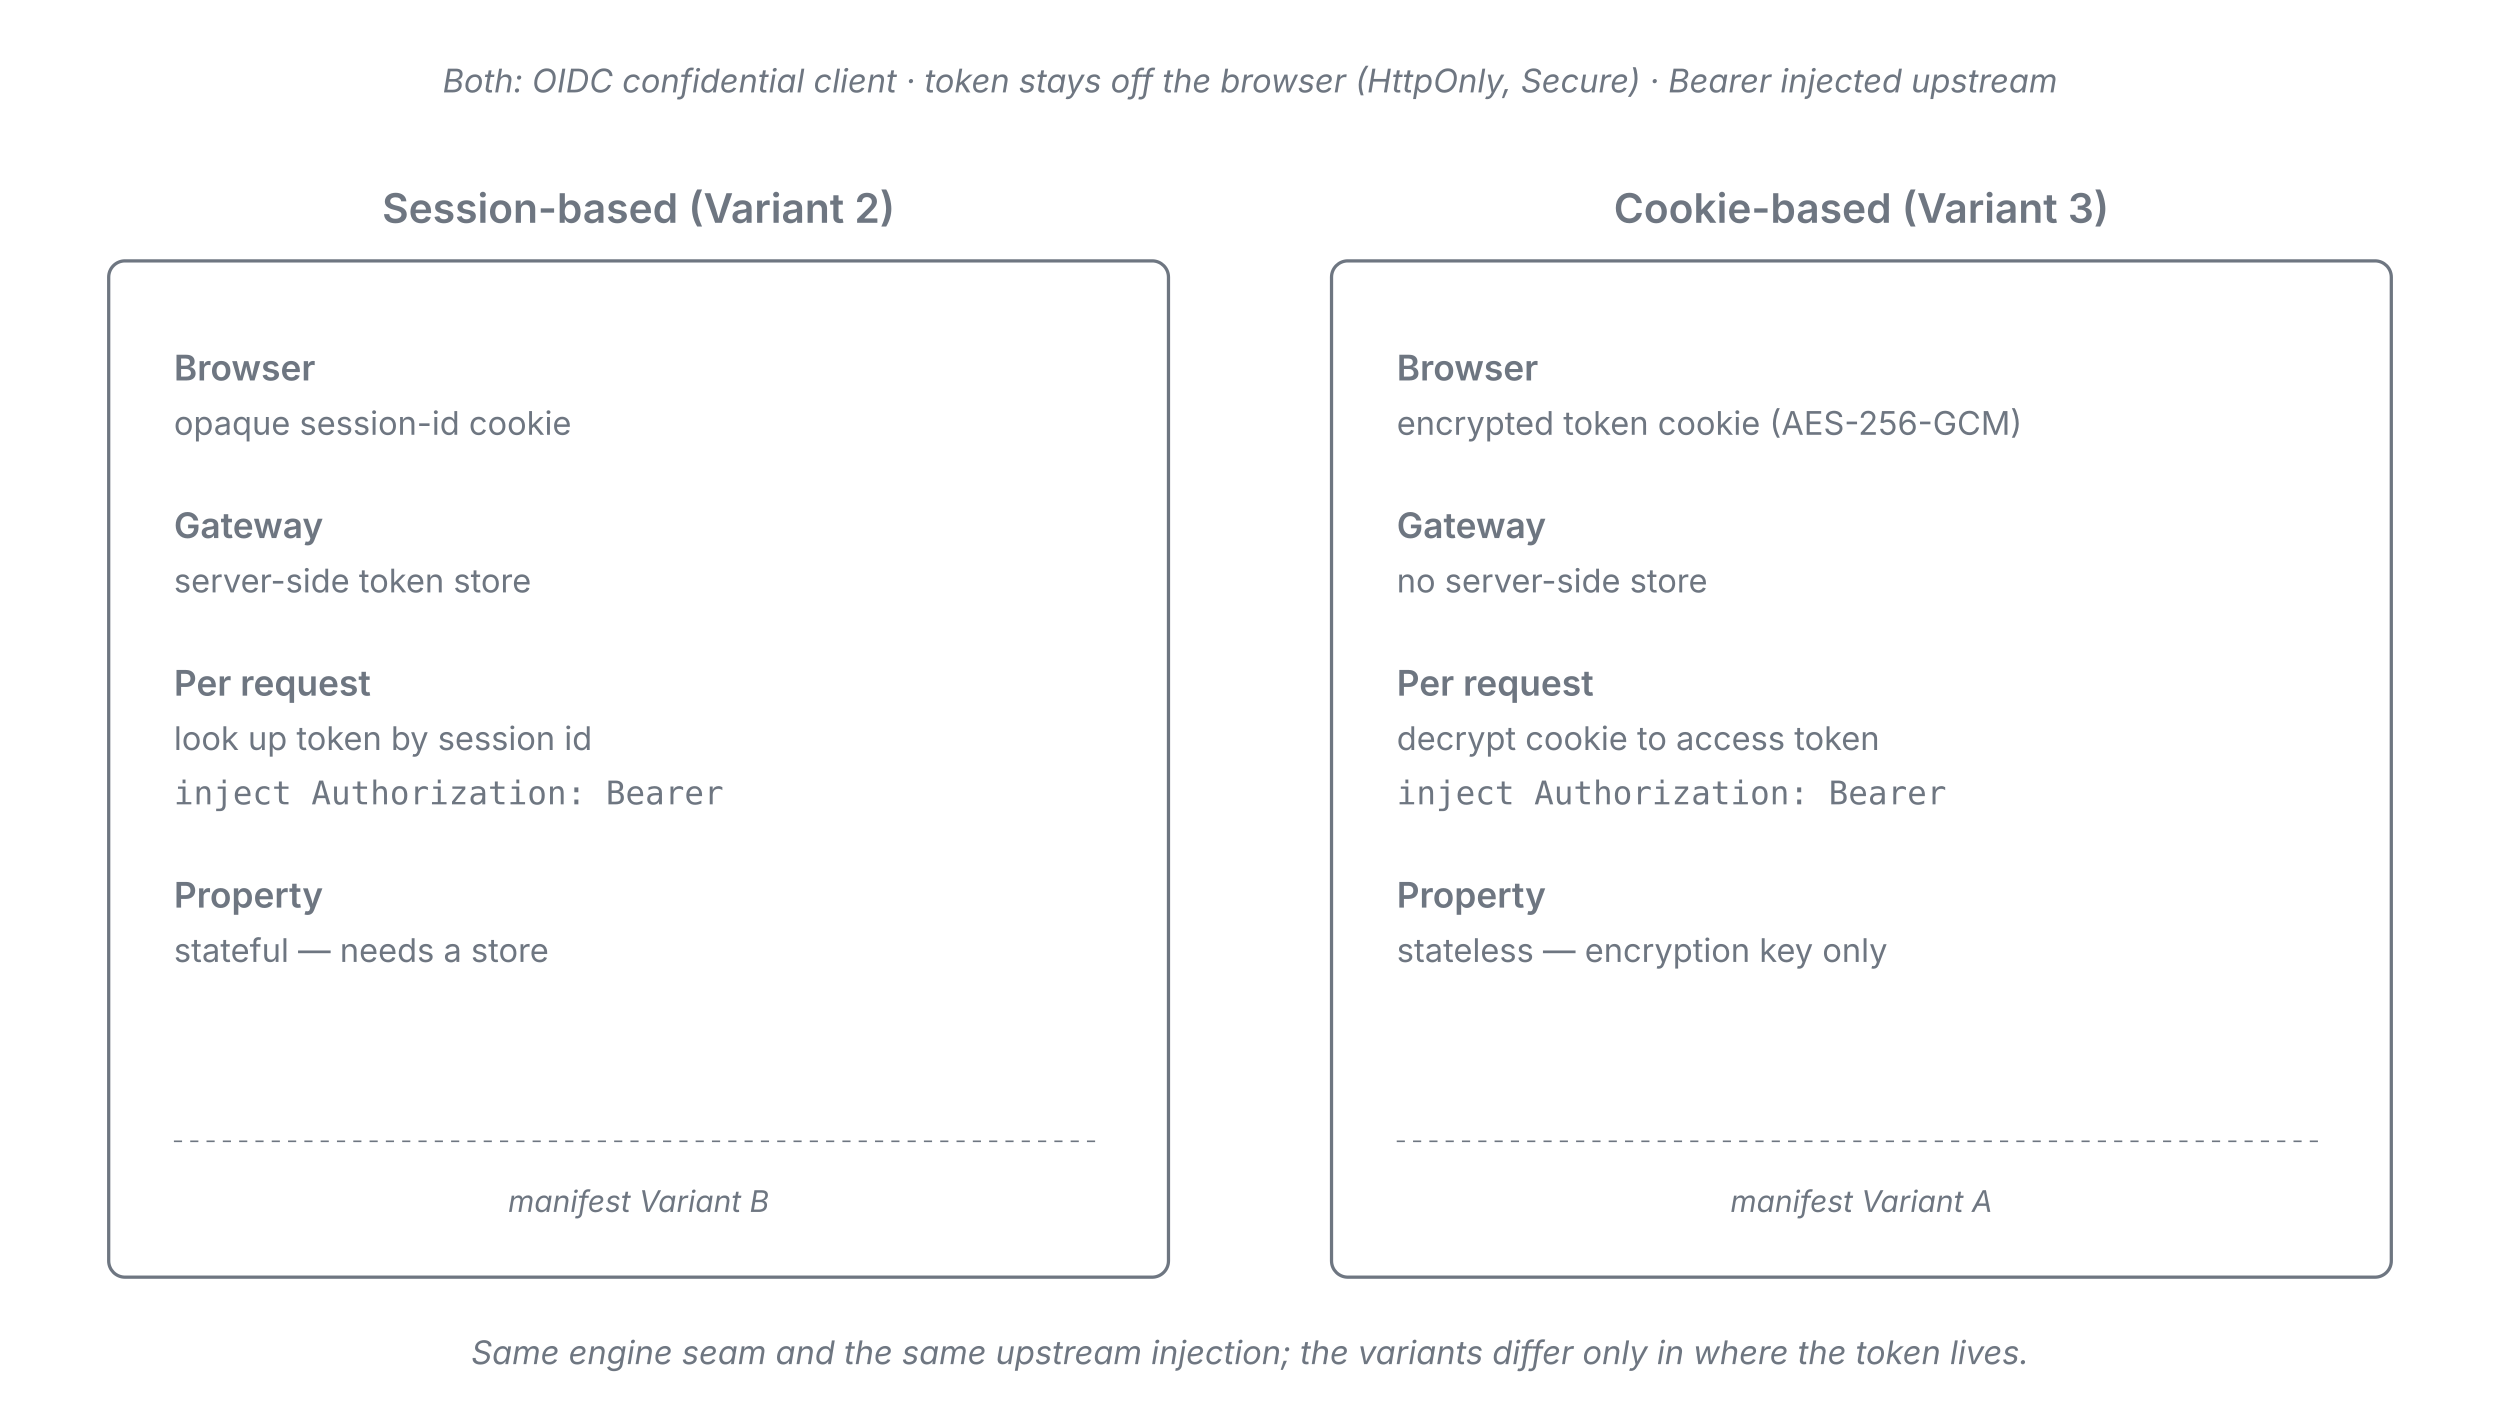
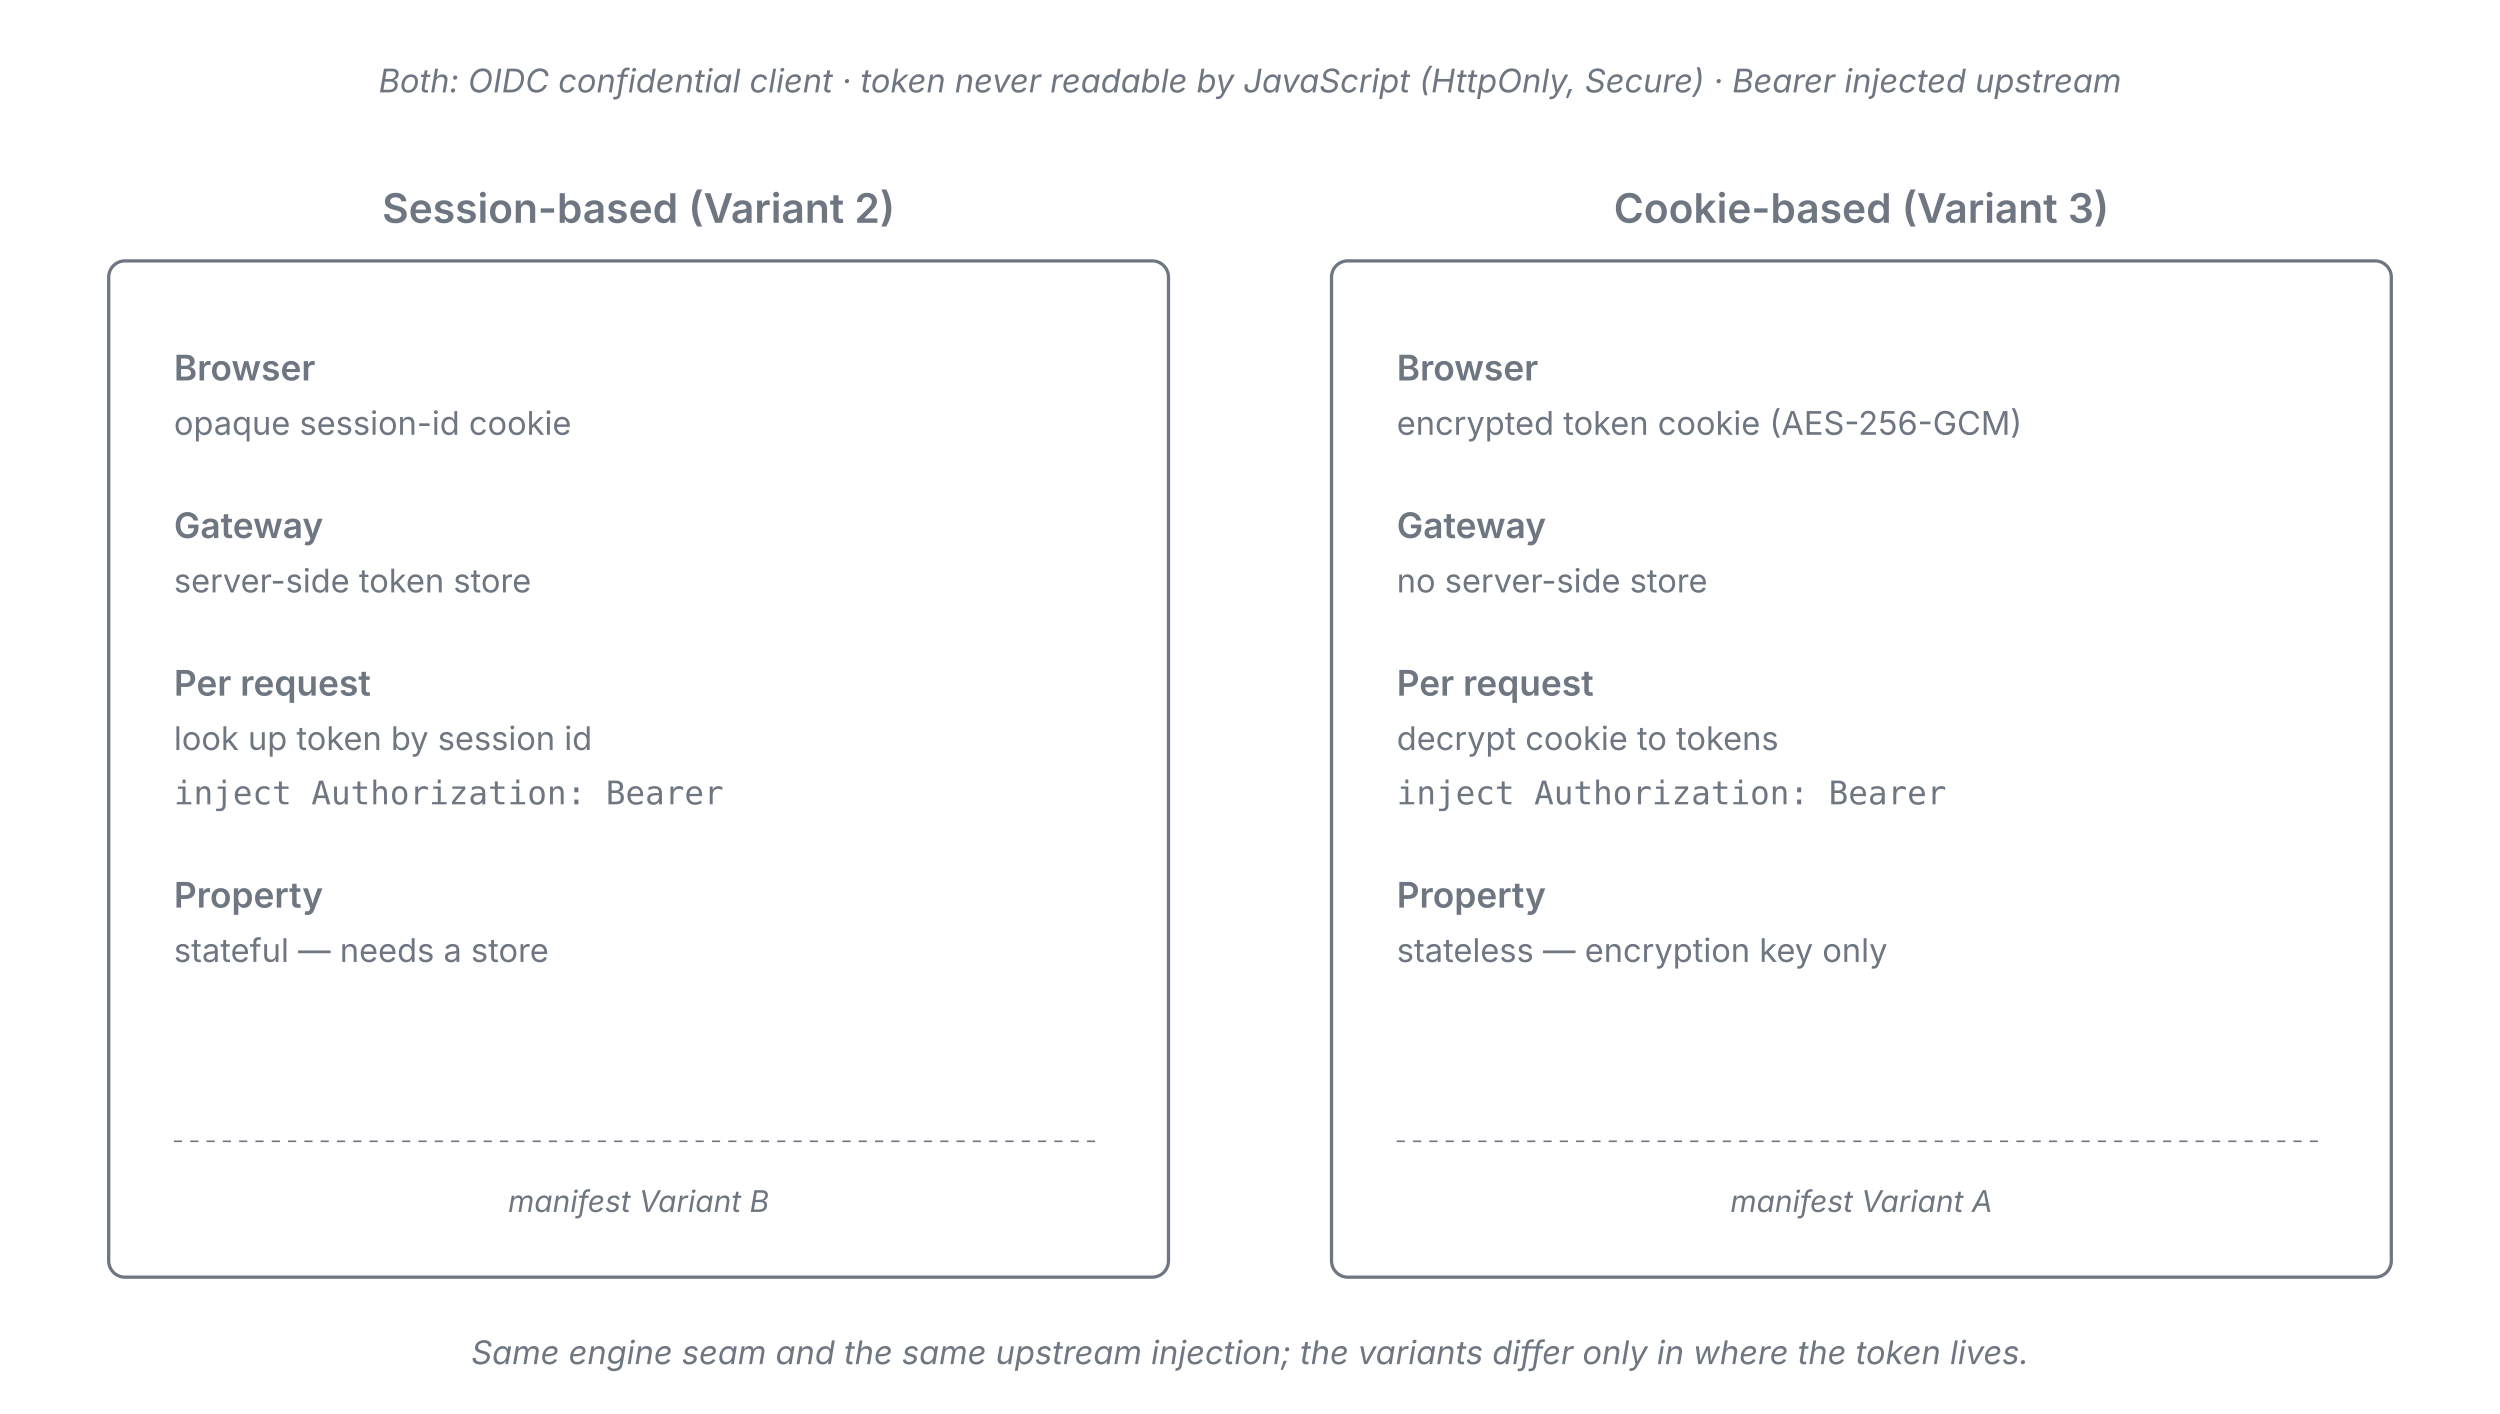
<svg xmlns="http://www.w3.org/2000/svg" viewBox="0 0 920 520" role="img" aria-labelledby="title desc" font-family="ui-sans-serif, -apple-system, system-ui, 'Segoe UI', sans-serif">
  <defs>
    <style>
      .col-header { font-size: 15px; font-weight: 600; fill: #6e7681; text-anchor: middle; }
      .cat        { font-size: 13px; font-weight: 600; fill: #6e7681; }
      .desc       { font-size: 12px; fill: #6e7681; }
      .mono       { font-size: 12px; fill: #6e7681; font-family: ui-monospace, "SF Mono", Menlo, Consolas, monospace; }
      .col-sub    { font-size: 11px; fill: #6e7681; text-anchor: middle; font-style: italic; }
      .banner     { font-size: 12px; fill: #6e7681; text-anchor: middle; font-style: italic; }
      .caption    { font-size: 12px; fill: #6e7681; text-anchor: middle; font-style: italic; }
      .stroke     { stroke: #6e7681; stroke-width: 1.2; fill: none; }
      .sep        { stroke: #6e7681; stroke-width: 0.6; stroke-dasharray: 3 3; }
    </style>
  </defs>
-   <text x="460" y="34" class="banner">Both: OIDC confidential client · token stays off the browser (HttpOnly, Secure) · Bearer injected upstream</text>
+   <text x="460" y="34" class="banner">Both: OIDC confidential client · token never readable by JavaScript (HttpOnly, Secure) · Bearer injected upstream</text>
  <text x="235" y="82" class="col-header">Session-based (Variant 2)</text>
  <text x="685" y="82" class="col-header">Cookie-based (Variant 3)</text>
  <rect class="stroke" x="40" y="96" width="390" height="374" rx="6" />
  <rect class="stroke" x="490" y="96" width="390" height="374" rx="6" />
  <text x="64" y="140" class="cat">Browser</text>
  <text x="64" y="160" class="desc">opaque session-id cookie</text>
  <text x="64" y="198" class="cat">Gateway</text>
  <text x="64" y="218" class="desc">server-side token store</text>
  <text x="64" y="256" class="cat">Per request</text>
  <text x="64" y="276" class="desc">look up token by session id</text>
  <text x="64" y="296" class="mono">inject Authorization: Bearer</text>
  <text x="64" y="334" class="cat">Property</text>
  <text x="64" y="354" class="desc">stateful — needs a store</text>
  <line class="sep" x1="64" y1="420" x2="406" y2="420" />
  <text x="235" y="446" class="col-sub">manifest Variant B</text>
  <text x="514" y="140" class="cat">Browser</text>
  <text x="514" y="160" class="desc">encrypted token cookie (AES-256-GCM)</text>
  <text x="514" y="198" class="cat">Gateway</text>
  <text x="514" y="218" class="desc">no server-side store</text>
  <text x="514" y="256" class="cat">Per request</text>
-   <text x="514" y="276" class="desc">decrypt cookie to access token</text>
+   <text x="514" y="276" class="desc">decrypt cookie to tokens</text>
  <text x="514" y="296" class="mono">inject Authorization: Bearer</text>
  <text x="514" y="334" class="cat">Property</text>
  <text x="514" y="354" class="desc">stateless — encryption key only</text>
  <line class="sep" x1="514" y1="420" x2="856" y2="420" />
  <text x="685" y="446" class="col-sub">manifest Variant A</text>
  <text x="460" y="502" class="caption">Same engine seam and the same upstream injection; the variants differ only in where the token lives.</text>
</svg>
